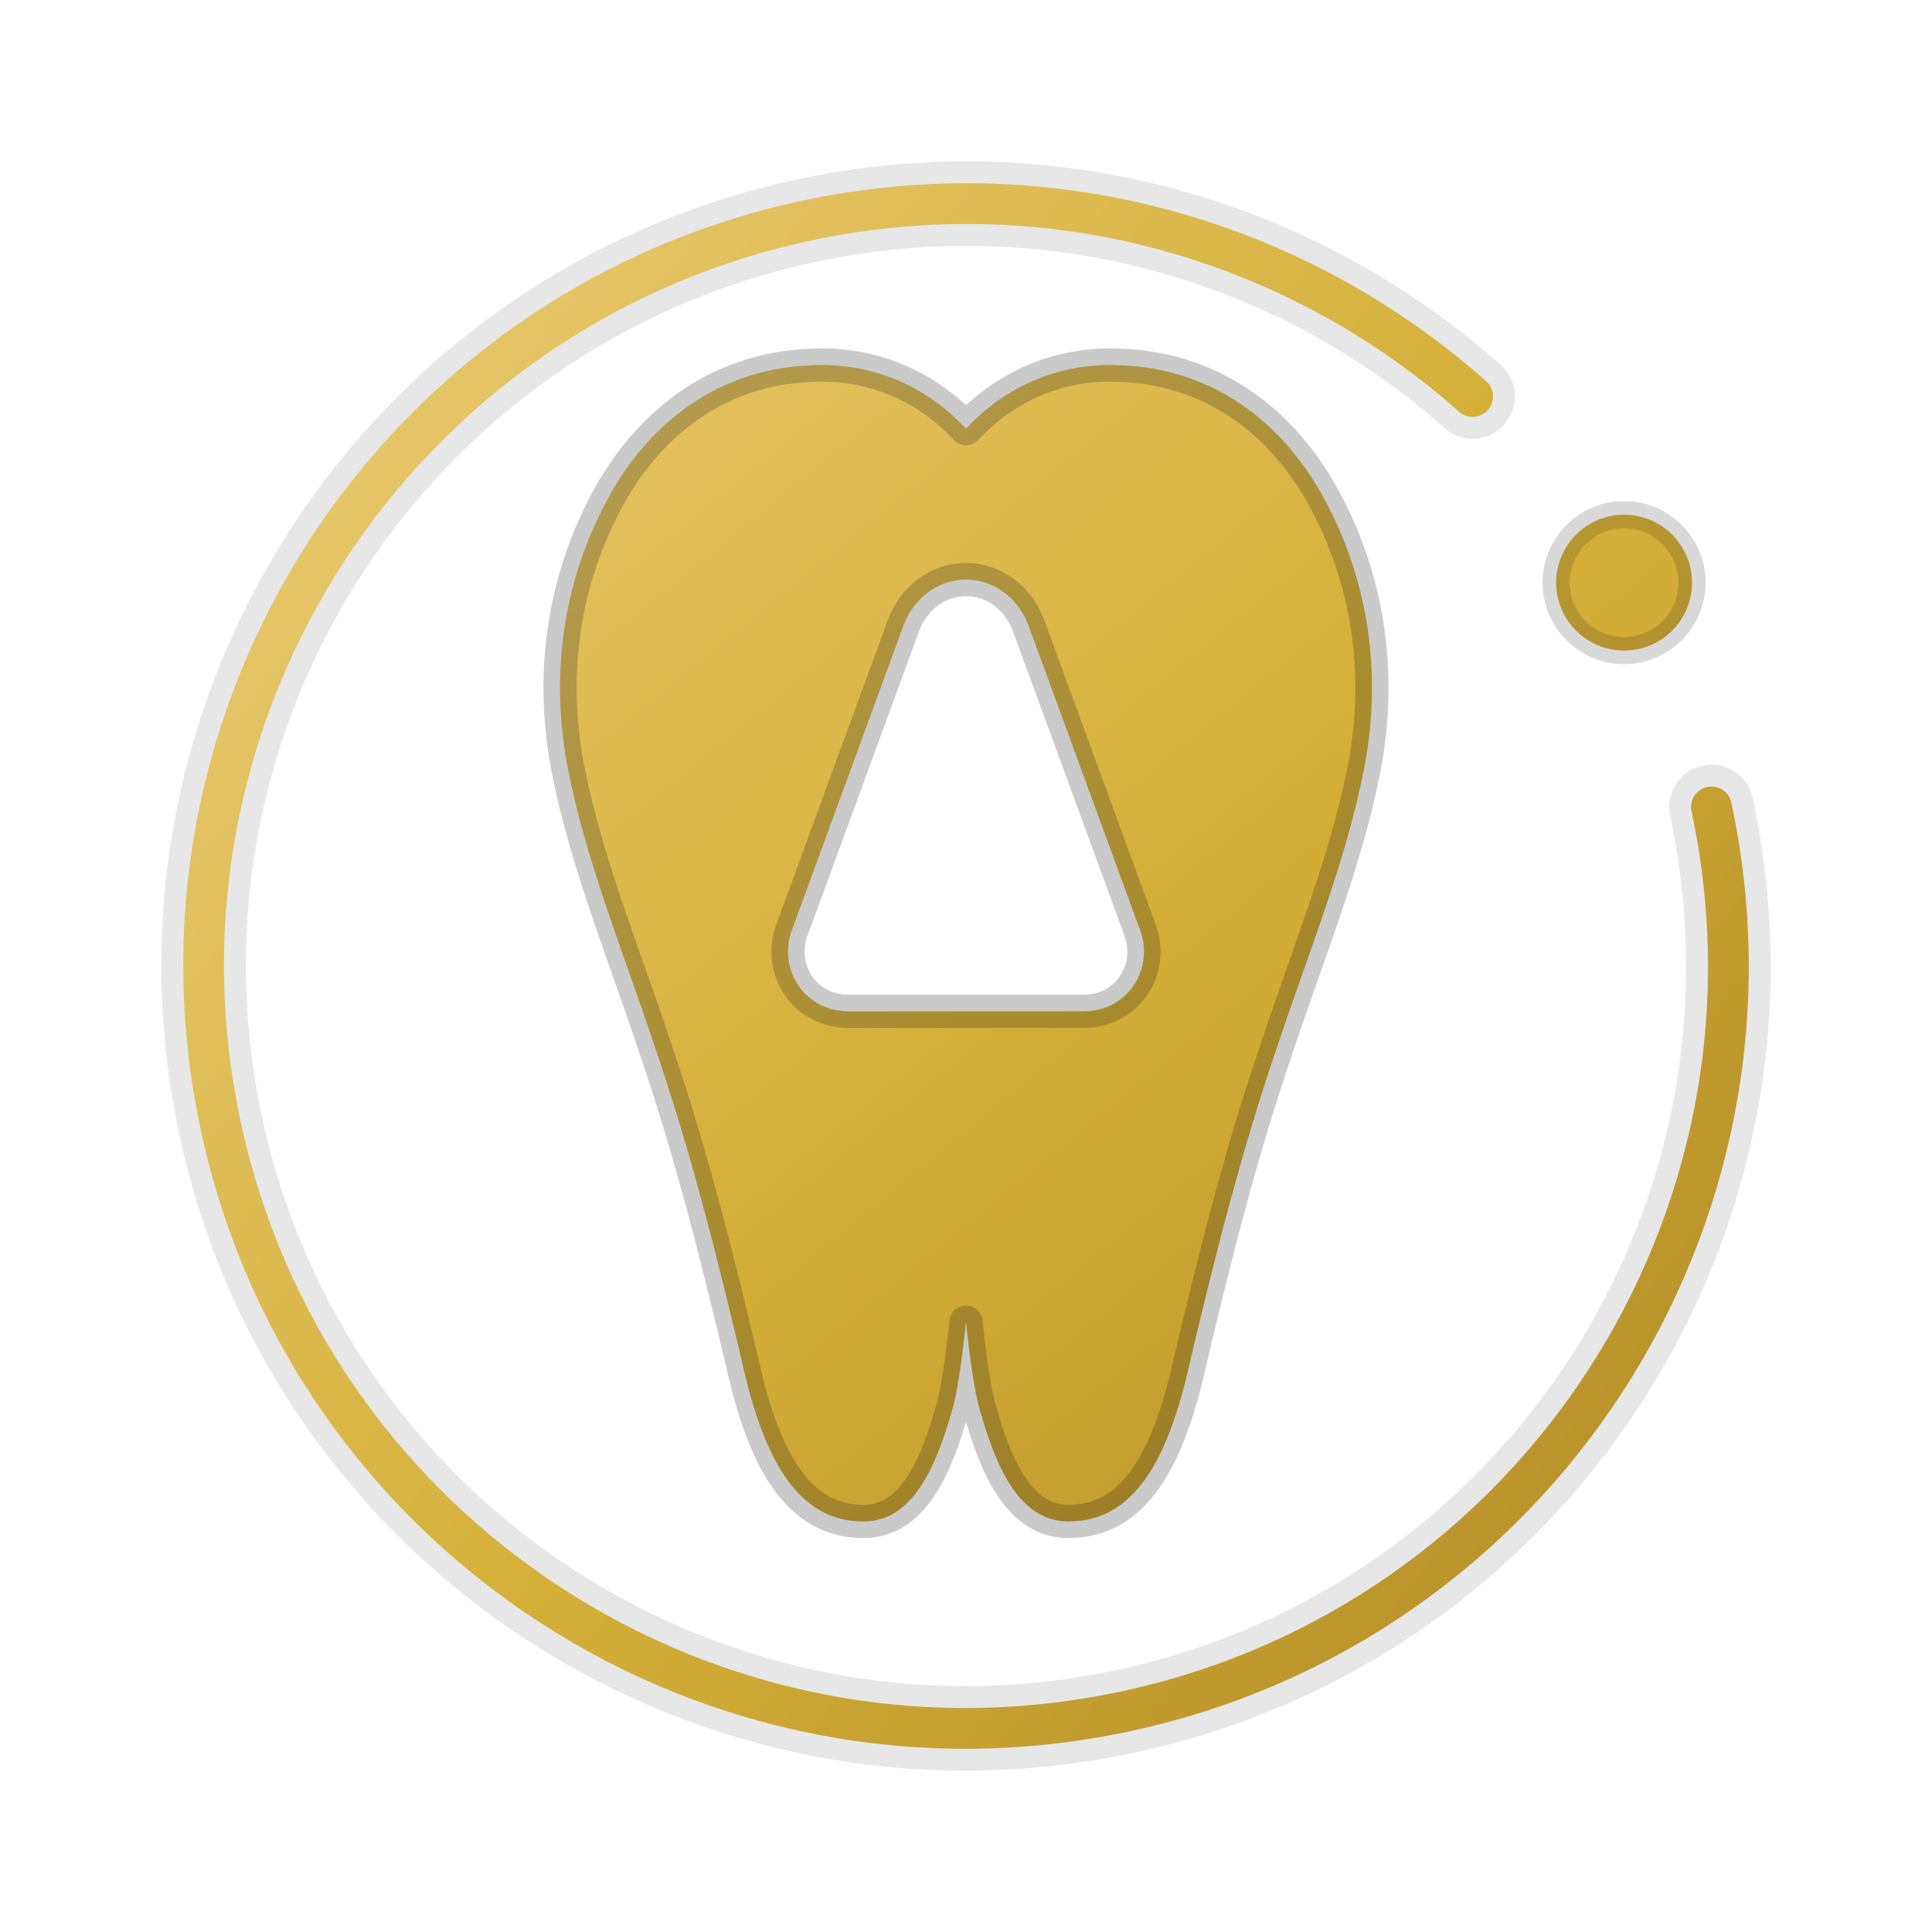
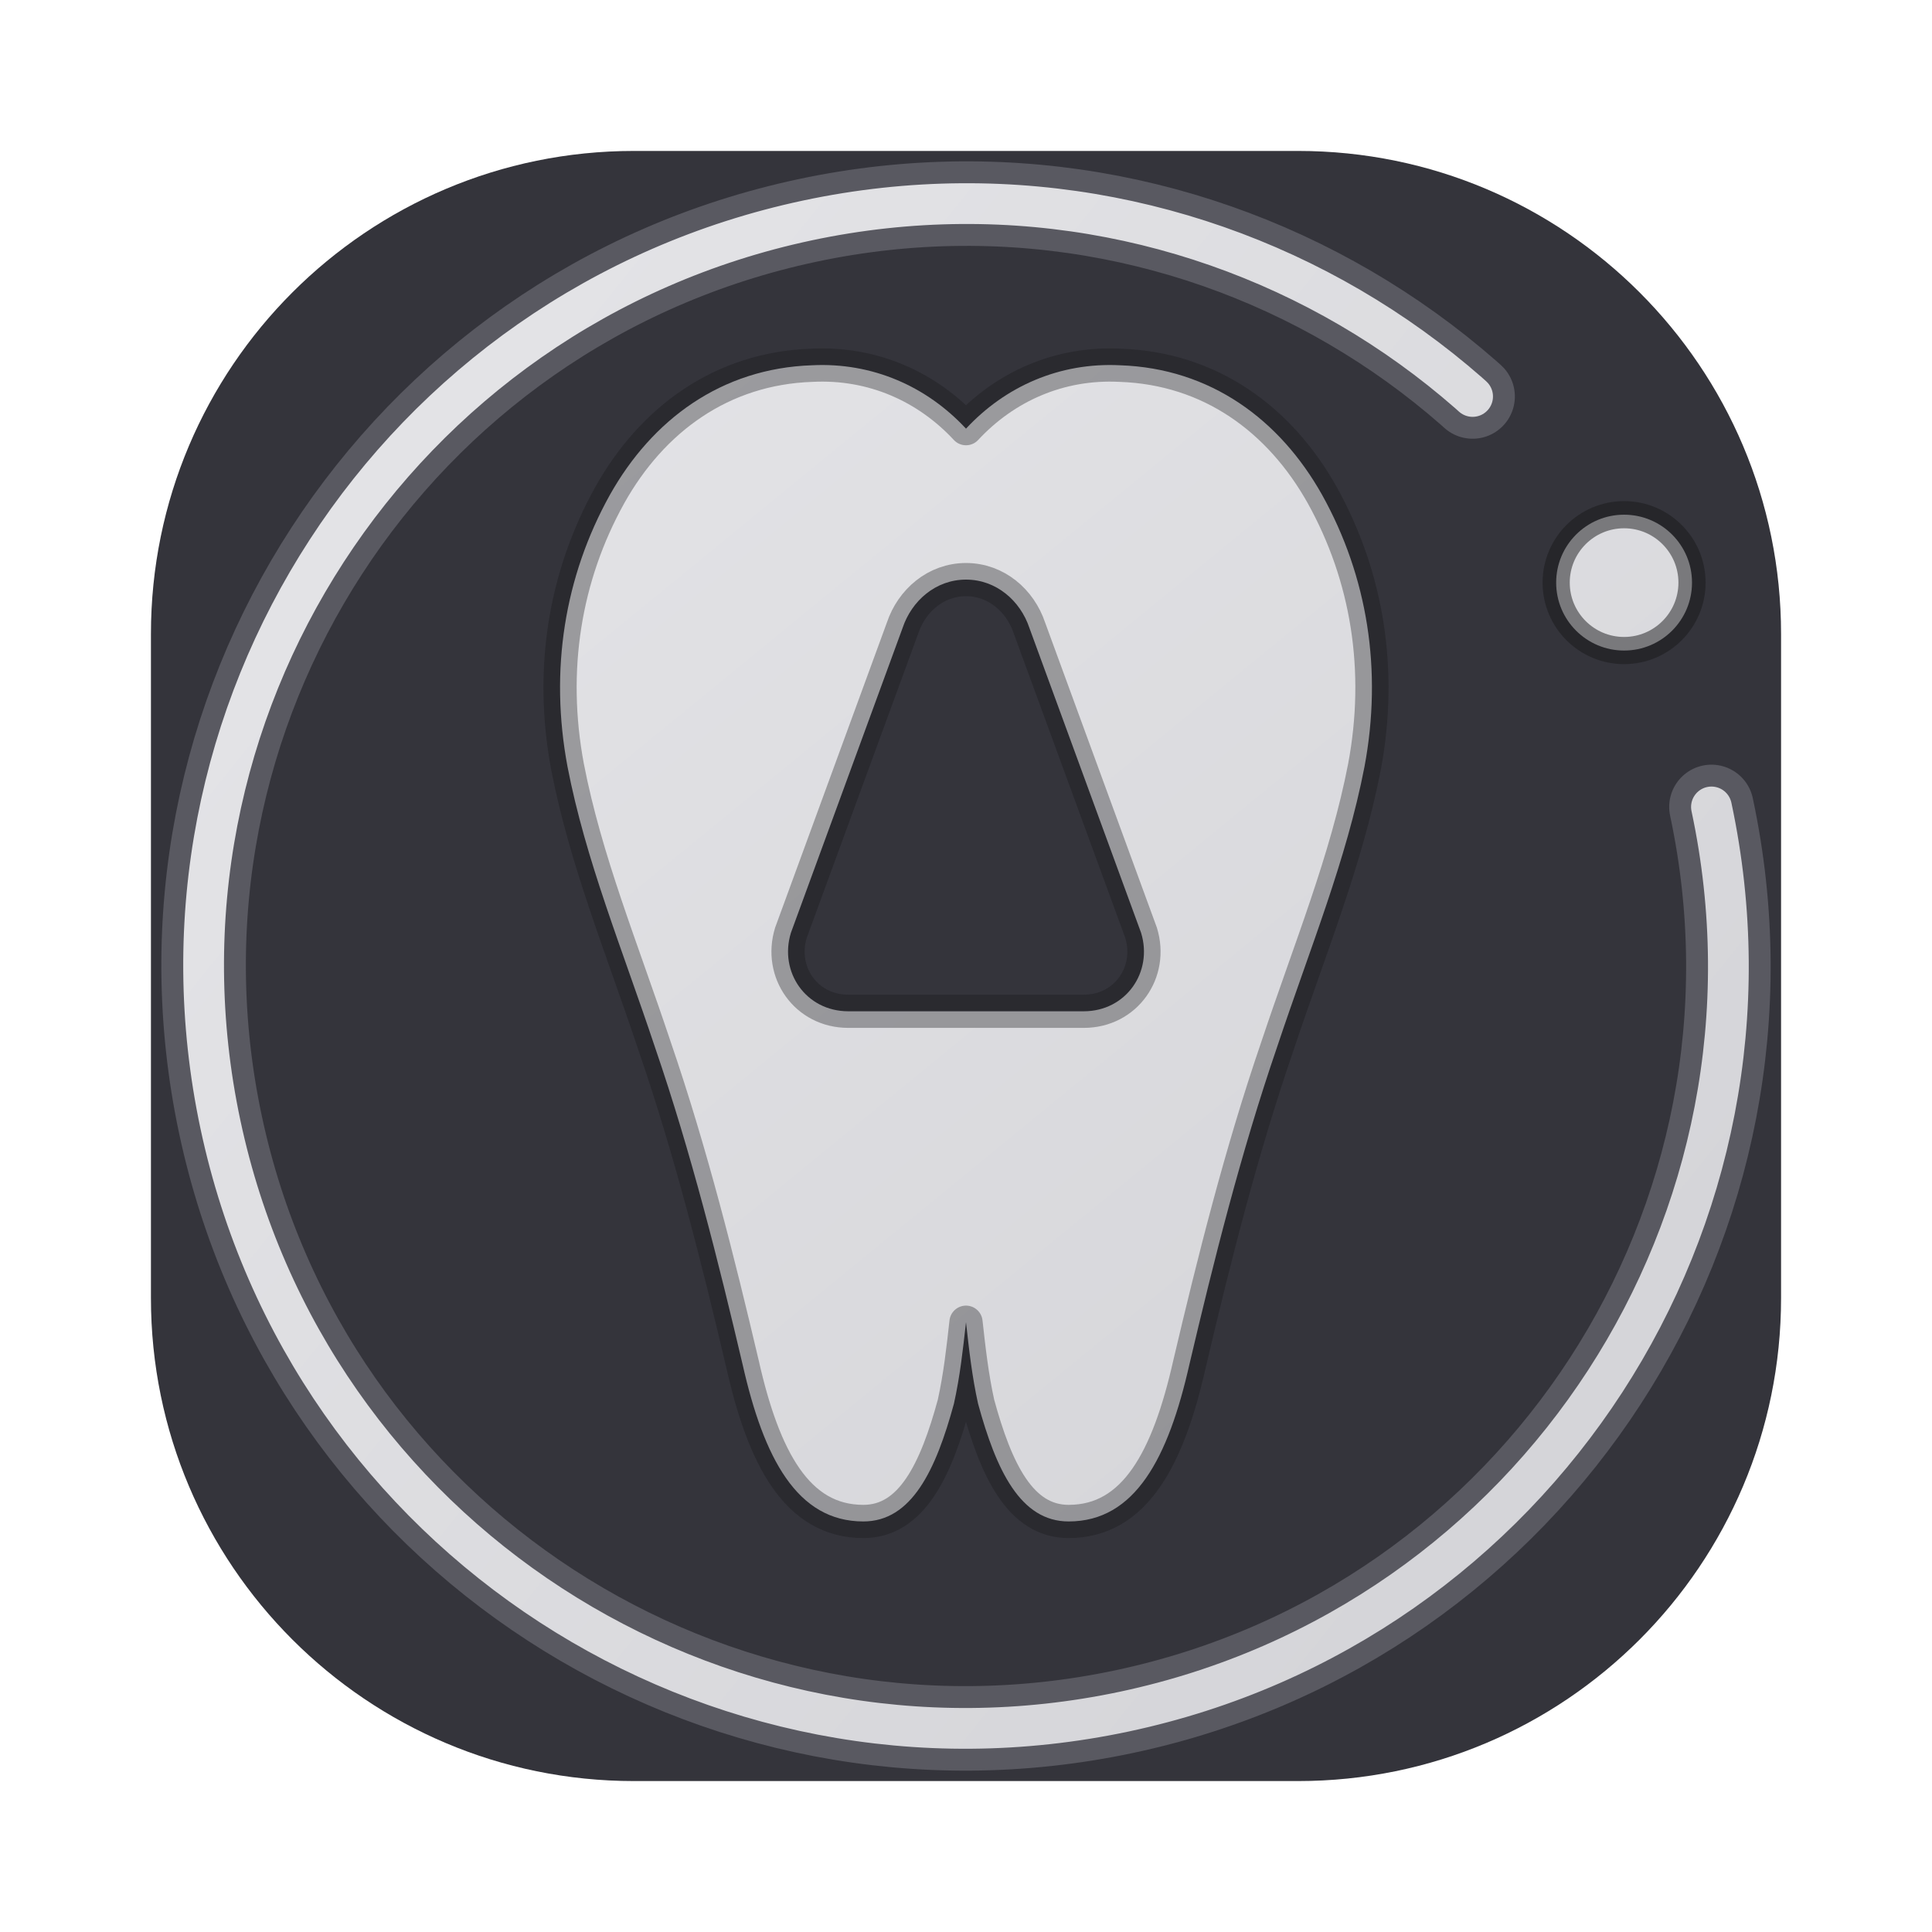
<svg xmlns="http://www.w3.org/2000/svg" width="512" height="512" viewBox="0 0 64 64" role="img" aria-labelledby="aether-logo-title aether-logo-desc">
  <defs>
-     <linearGradient id="aether-gold" x1="14" y1="10" x2="50" y2="54" gradientUnits="userSpaceOnUse">
-       <stop offset="0" stop-color="#E6C76B" />
-       <stop offset="0.55" stop-color="#D4AF37" />
-       <stop offset="1" stop-color="#B8912A" />
+     <linearGradient id="aether-mark" x1="14" y1="10" x2="50" y2="54" gradientUnits="userSpaceOnUse">
+       <stop offset="0" stop-color="#E4E4E7" />
+       <stop offset="1" stop-color="#D4D4D8" />
    </linearGradient>
  </defs>
+   <rect x="5" y="5" width="54" height="54" rx="16" fill="#34343B" />
  <g fill="none" stroke-linecap="round" transform="rotate(-12 32 32)">
-     <circle cx="32" cy="32" r="25.25" stroke="#0E0F10" stroke-opacity="0.10" stroke-width="2.8" stroke-dasharray="142.65 16" />
-     <circle cx="32" cy="32" r="25.25" stroke="url(#aether-gold)" stroke-width="1.35" stroke-dasharray="142.65 16" />
+     <circle cx="32" cy="32" r="25.25" stroke="#71717A" stroke-opacity="0.6" stroke-width="2.8" stroke-dasharray="142.65 16" />
+     <circle cx="32" cy="32" r="25.25" stroke="url(#aether-mark)" stroke-width="1.35" stroke-dasharray="142.65 16" />
  </g>
-   <circle cx="53.8" cy="19.3" r="2.25" fill="url(#aether-gold)" stroke="#0E0F10" stroke-opacity="0.16" stroke-width="0.9" />
-   <path fill="url(#aether-gold)" fill-rule="evenodd" stroke="#0E0F10" stroke-opacity="0.22" stroke-width="1.1" stroke-linejoin="round" d="M32 14.2C30.7 12.8 28.9 12 26.9 12.1C23.9 12.2 21.6 13.9 20.2 16.4C18.7 19.1 18.2 22.2 18.8 25.4C19.4 28.5 20.6 31.4 21.7 34.7C22.9 38.2 23.8 41.8 24.6 45.2C25.3 48.3 26.4 50.4 28.6 50.4C30.2 50.4 31 48.7 31.6 46.5C31.8 45.6 31.9 44.7 32 43.8C32.1 44.7 32.2 45.6 32.4 46.5C33 48.7 33.8 50.4 35.4 50.4C37.6 50.4 38.7 48.3 39.4 45.2C40.2 41.8 41.1 38.2 42.3 34.7C43.4 31.4 44.6 28.5 45.2 25.4C45.8 22.2 45.3 19.1 43.8 16.4C42.4 13.9 40.1 12.2 37.1 12.1C35.1 12 33.3 12.8 32 14.2ZM32 19.2C31 19.2 30.2 19.9 29.9 20.8L26.2 30.9C25.8 32.2 26.7 33.5 28.1 33.5H35.9C37.3 33.5 38.2 32.2 37.8 30.9L34.1 20.8C33.8 19.9 33 19.2 32 19.2Z" />
+   <circle cx="53.8" cy="19.3" r="2.25" fill="url(#aether-mark)" stroke="#18181B" stroke-opacity="0.5" stroke-width="0.9" />
+   <path fill="url(#aether-mark)" fill-rule="evenodd" stroke="#18181B" stroke-opacity="0.35" stroke-width="1.1" stroke-linejoin="round" d="M32 14.2C30.7 12.8 28.9 12 26.9 12.1C23.9 12.2 21.6 13.9 20.2 16.4C18.7 19.1 18.2 22.2 18.8 25.4C19.4 28.5 20.6 31.4 21.7 34.7C22.9 38.2 23.8 41.8 24.6 45.2C25.3 48.3 26.4 50.4 28.6 50.4C30.2 50.4 31 48.7 31.6 46.5C31.8 45.6 31.9 44.7 32 43.8C32.1 44.7 32.2 45.6 32.4 46.5C33 48.7 33.8 50.4 35.4 50.4C37.6 50.4 38.7 48.3 39.4 45.2C40.2 41.8 41.1 38.2 42.3 34.7C43.4 31.4 44.6 28.5 45.2 25.4C45.8 22.2 45.3 19.1 43.8 16.4C42.4 13.9 40.1 12.2 37.1 12.1C35.1 12 33.3 12.8 32 14.2ZM32 19.2C31 19.2 30.2 19.9 29.9 20.8L26.2 30.9C25.8 32.2 26.7 33.5 28.1 33.5H35.9C37.3 33.5 38.2 32.2 37.8 30.9L34.1 20.8C33.8 19.9 33 19.2 32 19.2Z" />
</svg>
